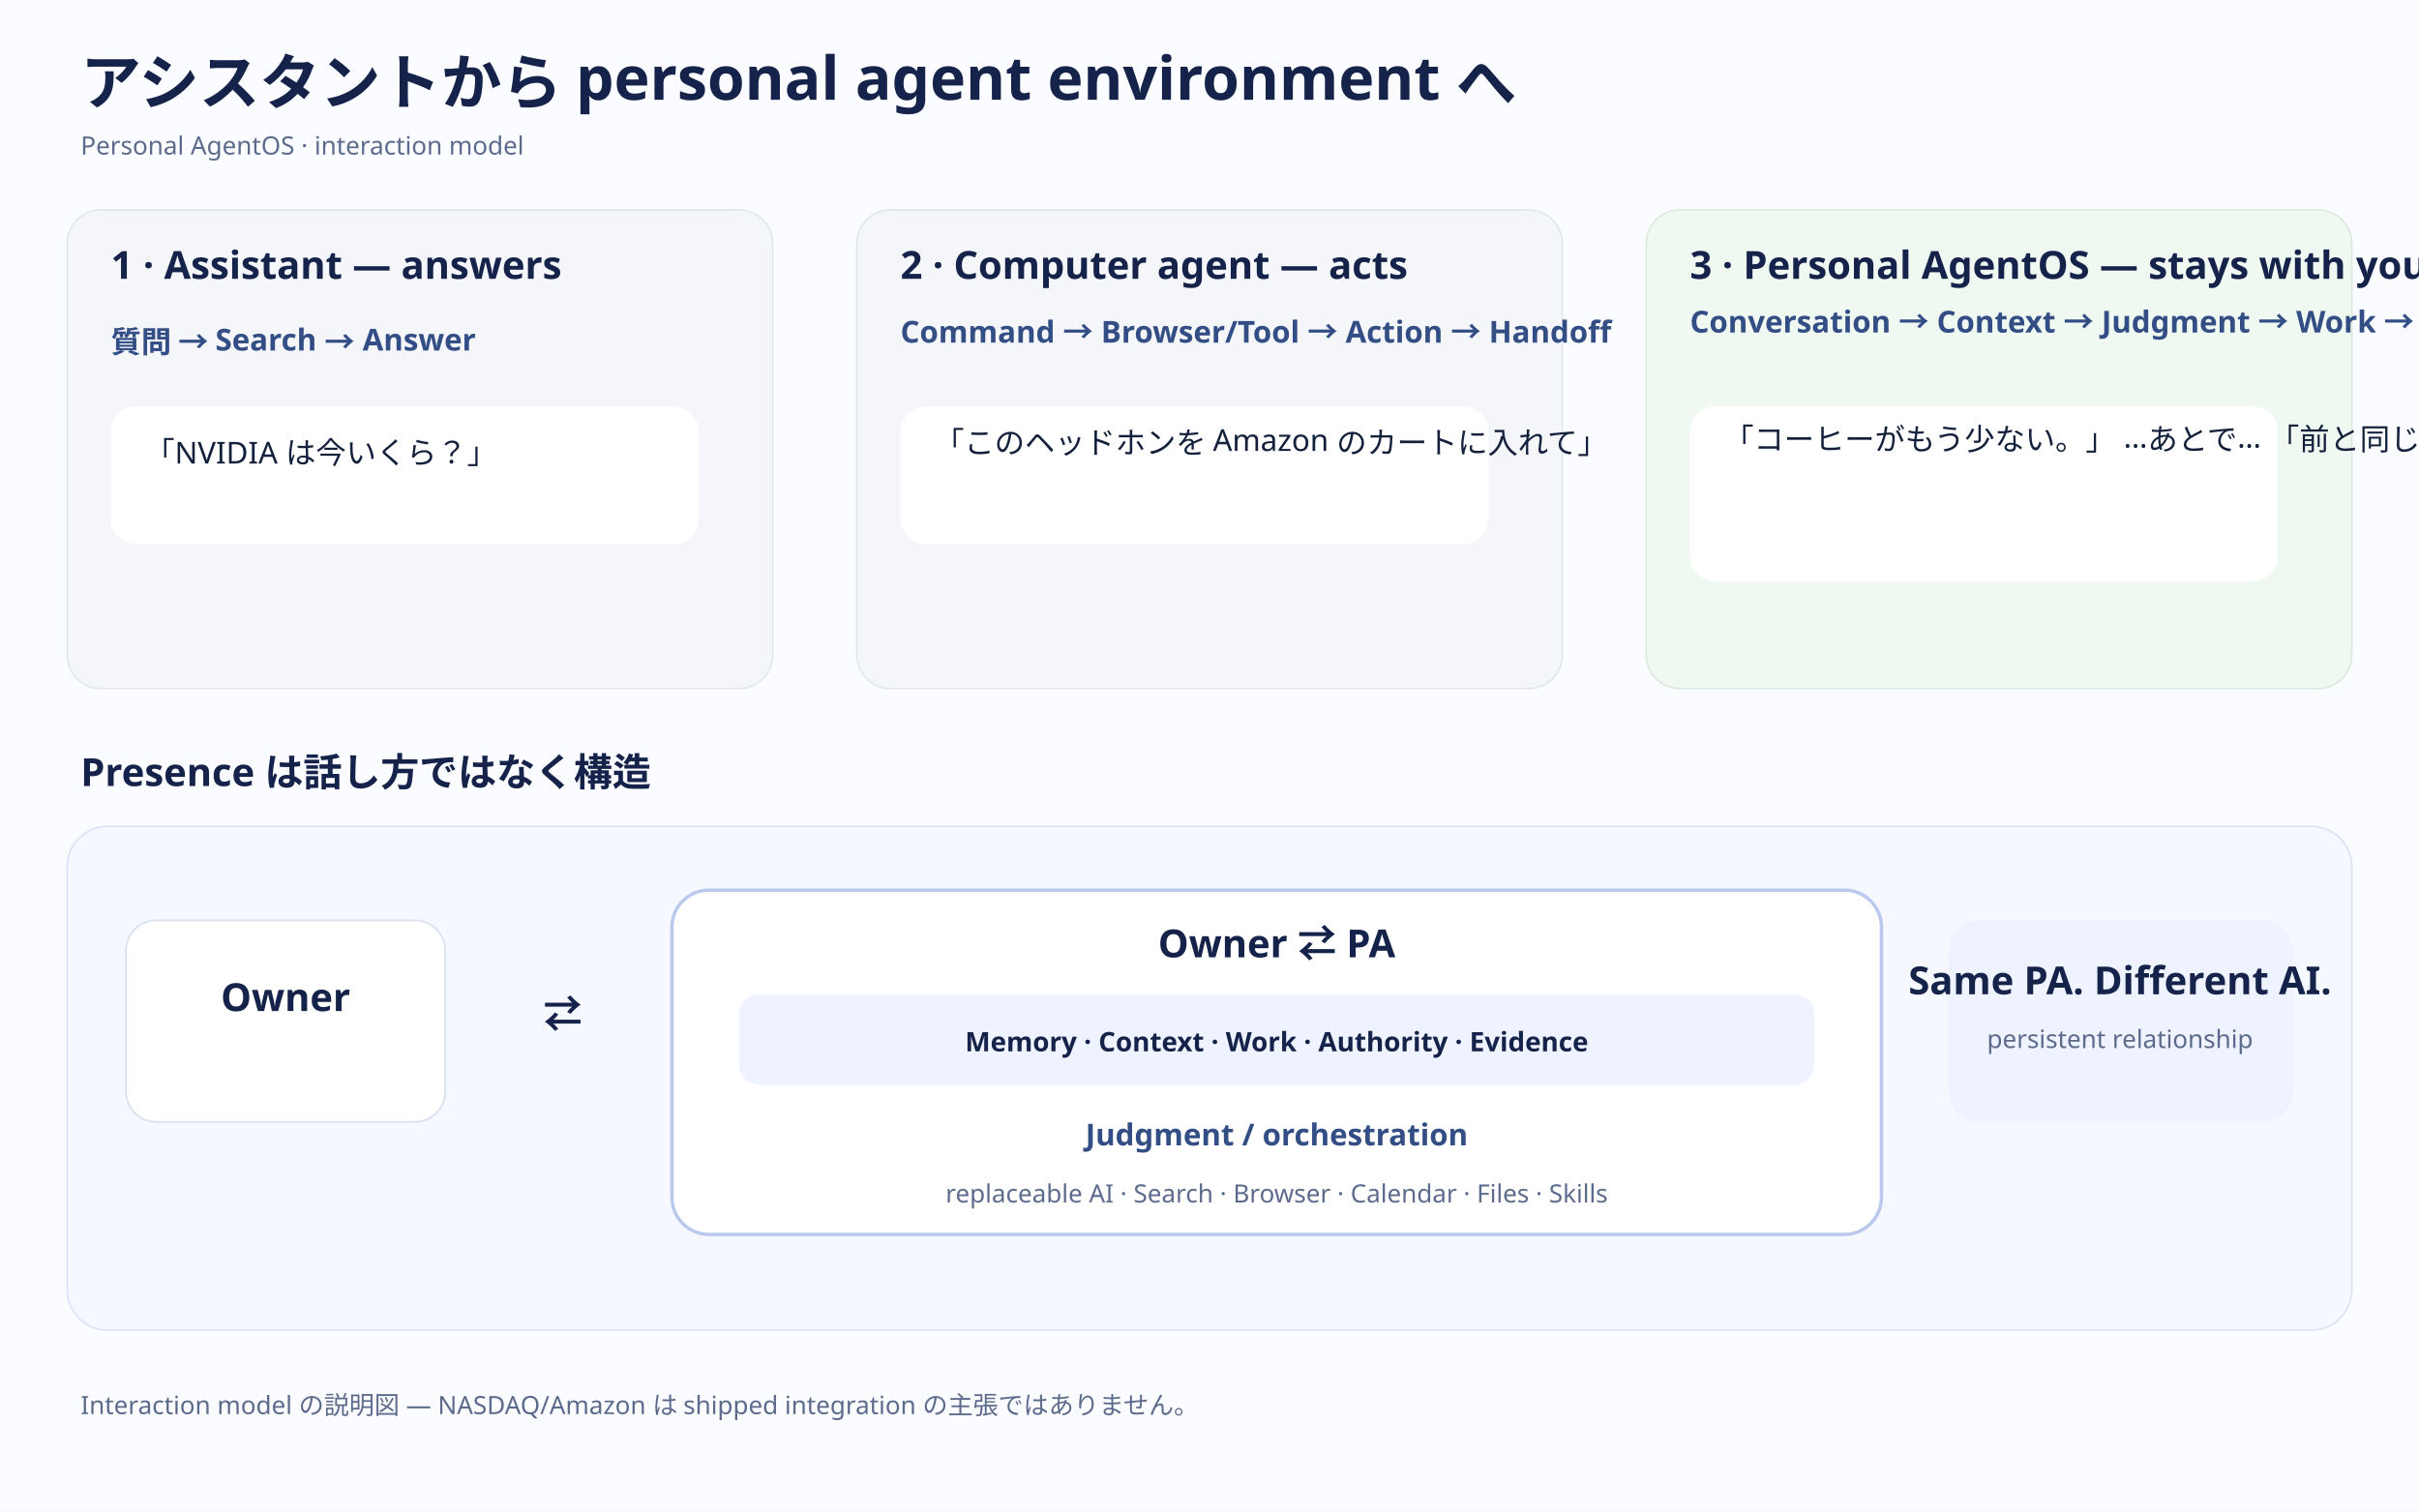
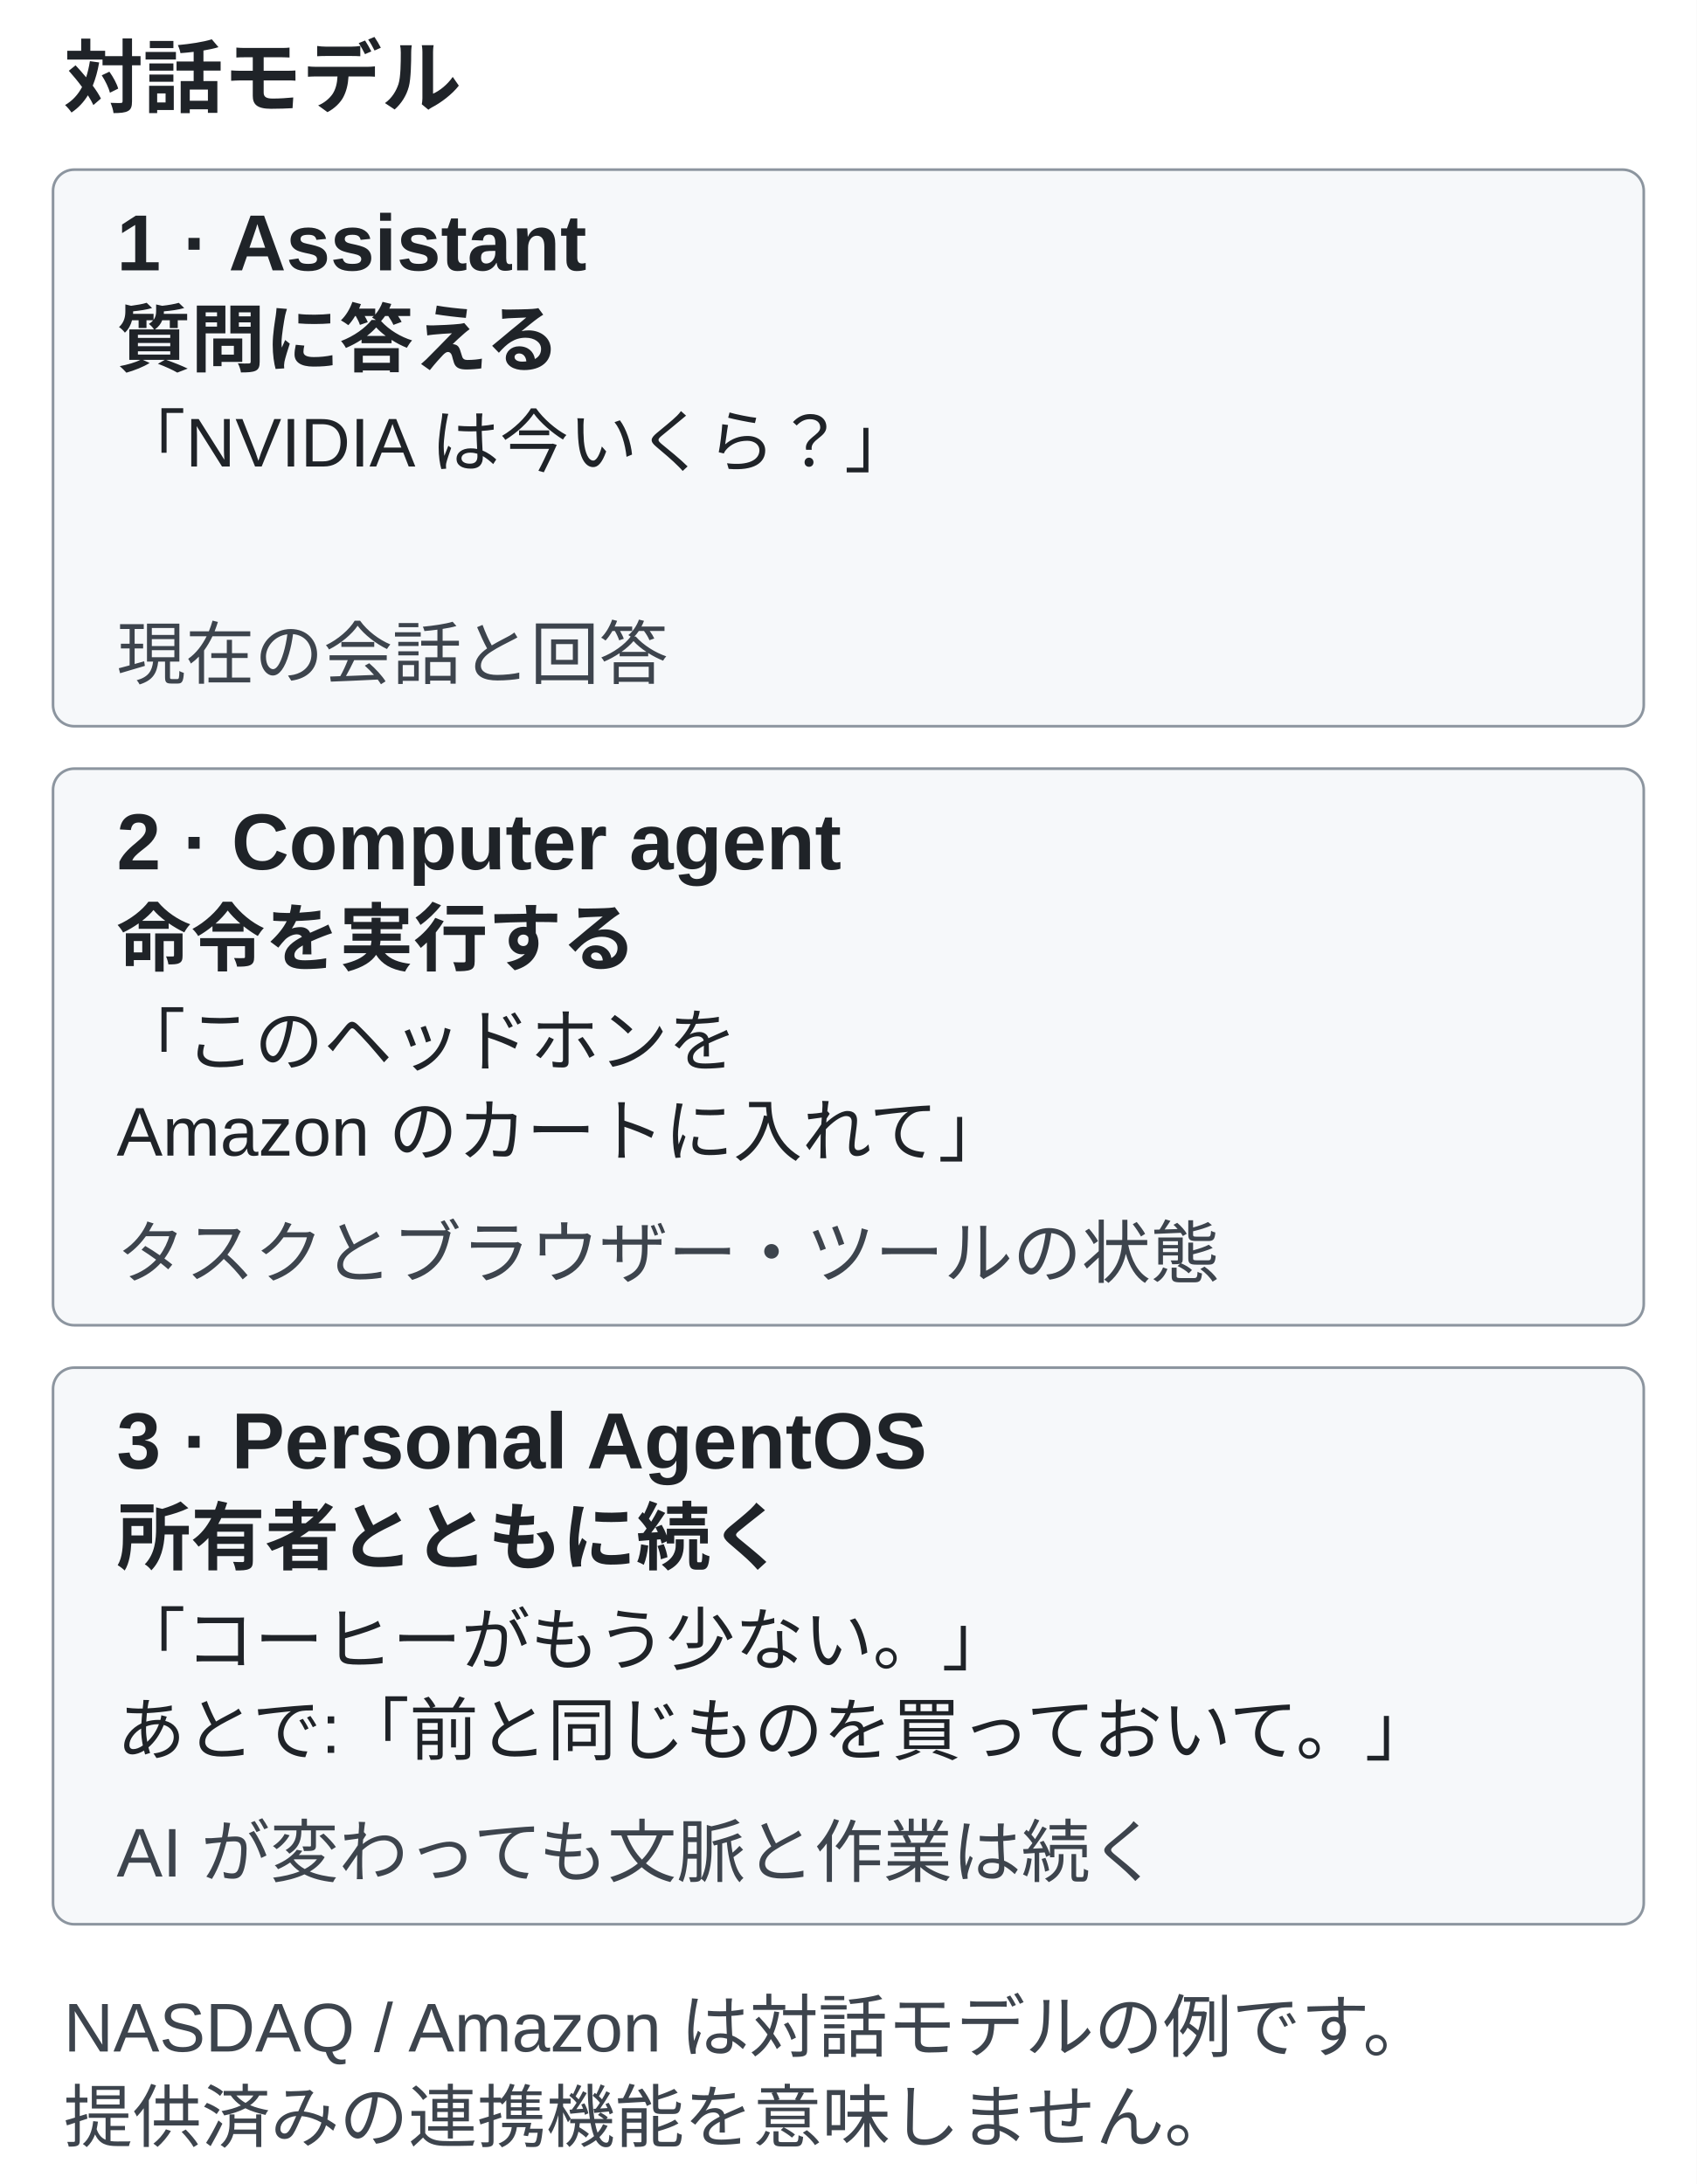
- <svg xmlns="http://www.w3.org/2000/svg" width="1440" height="900" viewBox="0 0 1440 900" role="img" aria-labelledby="title desc">
+ <svg xmlns="http://www.w3.org/2000/svg" width="640" height="824" viewBox="0 0 640 824" role="img" aria-labelledby="title desc">
  <style>
- text{font-family:-apple-system,BlinkMacSystemFont,"Segoe UI","Noto Sans","Noto Sans CJK KR","Noto Sans CJK JP",Arial,sans-serif;fill:#15224a}.h1{font-size:36px;font-weight:700}.h2{font-size:23px;font-weight:700}.body{font-size:18px}.small{font-size:15px;fill:#5c6a8c}.flow{font-size:18px;font-weight:600;fill:#334d85}.quote{font-size:18px;fill:#14213d}.tag{font-size:16px;font-weight:600}.center{text-anchor:middle}
+ text{font-family:Arial,"Noto Sans",sans-serif;fill:#1f2328;font-size:26px}
+ .heading{font-size:30px;font-weight:700}.label{font-size:28px;font-weight:700}.muted{fill:#3d444d}.center{text-anchor:middle}
</style>
-   <rect width="1440" height="900" fill="#fbfcff" />
-   <text x="48" y="62" class="h1">アシスタントから personal agent environment へ</text>
-   <text x="48" y="92" class="small">Personal AgentOS · interaction model</text>
-   <rect x="40" y="125" width="420" height="285" rx="20" fill="#f4f6fa" stroke="#e2e7f0" />
-   <rect x="510" y="125" width="420" height="285" rx="20" fill="#f4f6fa" stroke="#e2e7f0" />
-   <rect x="980" y="125" width="420" height="285" rx="20" fill="#f0f8f2" stroke="#dbeadd" />
-   <text x="66" y="166" class="h2">1 · Assistant — answers</text>
-   <text x="66" y="210" class="flow">質問 → Search → Answer</text>
-   <rect x="66" y="242" width="350" height="82" rx="15" fill="#fff" />
-   <text x="86" y="276" class="quote">「NVIDIA は今いくら？」</text>
-   <text x="536" y="166" class="h2">2 · Computer agent — acts</text>
-   <text x="536" y="204" class="flow" textLength="330" lengthAdjust="spacingAndGlyphs">Command → Browser/Tool → Action → Handoff</text>
-   <rect x="536" y="242" width="350" height="82" rx="15" fill="#fff" />
-   <text x="556" y="270" class="quote" textLength="310" lengthAdjust="spacingAndGlyphs">「このヘッドホンを Amazon のカートに入れて」</text>
-   <text x="1006" y="166" class="h2">3 · Personal AgentOS — stays with you</text>
-   <text x="1006" y="198" class="flow" textLength="330" lengthAdjust="spacingAndGlyphs">Conversation → Context → Judgment → Work → Authority</text>
-   <rect x="1006" y="242" width="350" height="104" rx="15" fill="#fff" />
-   <text x="1026" y="268" class="quote" textLength="310" lengthAdjust="spacingAndGlyphs">「コーヒーがもう少ない。」 …あとで… 「前と同じものを買っておいて。」</text>
-   <text x="48" y="468" class="h2">Presence は話し方ではなく構造</text>
-   <rect x="40" y="492" width="1360" height="300" rx="24" fill="#f6f8ff" stroke="#dbe3f5" />
-   <rect x="75" y="548" width="190" height="120" rx="18" fill="#fff" stroke="#d8e0f0" />
-   <text x="170" y="602" class="h2 center">Owner</text>
-   <text x="335" y="612" class="h2 center">⇄</text>
-   <rect x="400" y="530" width="720" height="205" rx="22" fill="#fff" stroke="#b9c9ee" stroke-width="2" />
-   <text x="760" y="570" class="h2 center">Owner ⇄ PA</text>
-   <rect x="440" y="592" width="640" height="54" rx="12" fill="#eef3ff" />
-   <text x="760" y="626" class="tag center">Memory · Context · Work · Authority · Evidence</text>
-   <text x="760" y="682" class="flow center">Judgment / orchestration</text>
-   <text x="760" y="716" class="small center">replaceable AI · Search · Browser · Calendar · Files · Skills</text>
-   <rect x="1160" y="548" width="205" height="120" rx="18" fill="#eef3ff" />
-   <text x="1262" y="592" class="h2 center">Same PA. Different AI.</text>
-   <text x="1262" y="624" class="small center">persistent relationship</text>
-   <text x="48" y="842" class="small">Interaction model の説明図 — NASDAQ/Amazon は shipped integration の主張ではありません。</text>
+   <rect width="640" height="824" fill="#ffffff" />
+   <text x="24" y="40" class="heading">対話モデル</text>
+   <rect x="20" y="64" width="600" height="210" rx="8" fill="#f6f8fa" stroke="#8c959f" />
+   <text x="44" y="102" class="heading">1 · Assistant</text>
+   <text x="44" y="138" class="label">質問に答える</text>
+   <text x="44" y="176" class="">「NVIDIA は今いくら？」</text>
+   <text x="44" y="256" class="muted">現在の会話と回答</text>
+   <rect x="20" y="290" width="600" height="210" rx="8" fill="#f6f8fa" stroke="#8c959f" />
+   <text x="44" y="328" class="heading">2 · Computer agent</text>
+   <text x="44" y="364" class="label">命令を実行する</text>
+   <text x="44" y="402">「このヘッドホンを</text>
+   <text x="44" y="436">Amazon のカートに入れて」</text>
+   <text x="44" y="482" class="muted">タスクとブラウザー・ツールの状態</text>
+   <rect x="20" y="516" width="600" height="210" rx="8" fill="#f6f8fa" stroke="#8c959f" />
+   <text x="44" y="554" class="heading">3 · Personal AgentOS</text>
+   <text x="44" y="590" class="label">所有者とともに続く</text>
+   <text x="44" y="628" class="">「コーヒーがもう少ない。」</text>
+   <text x="44" y="662" class="">あとで:「前と同じものを買っておいて。」</text>
+   <text x="44" y="708" class="muted">AI が変わっても文脈と作業は続く</text>
+   <text x="24" y="774" class="muted">NASDAQ / Amazon は対話モデルの例です。</text>
+   <text x="24" y="808" class="muted">提供済みの連携機能を意味しません。</text>
</svg>
